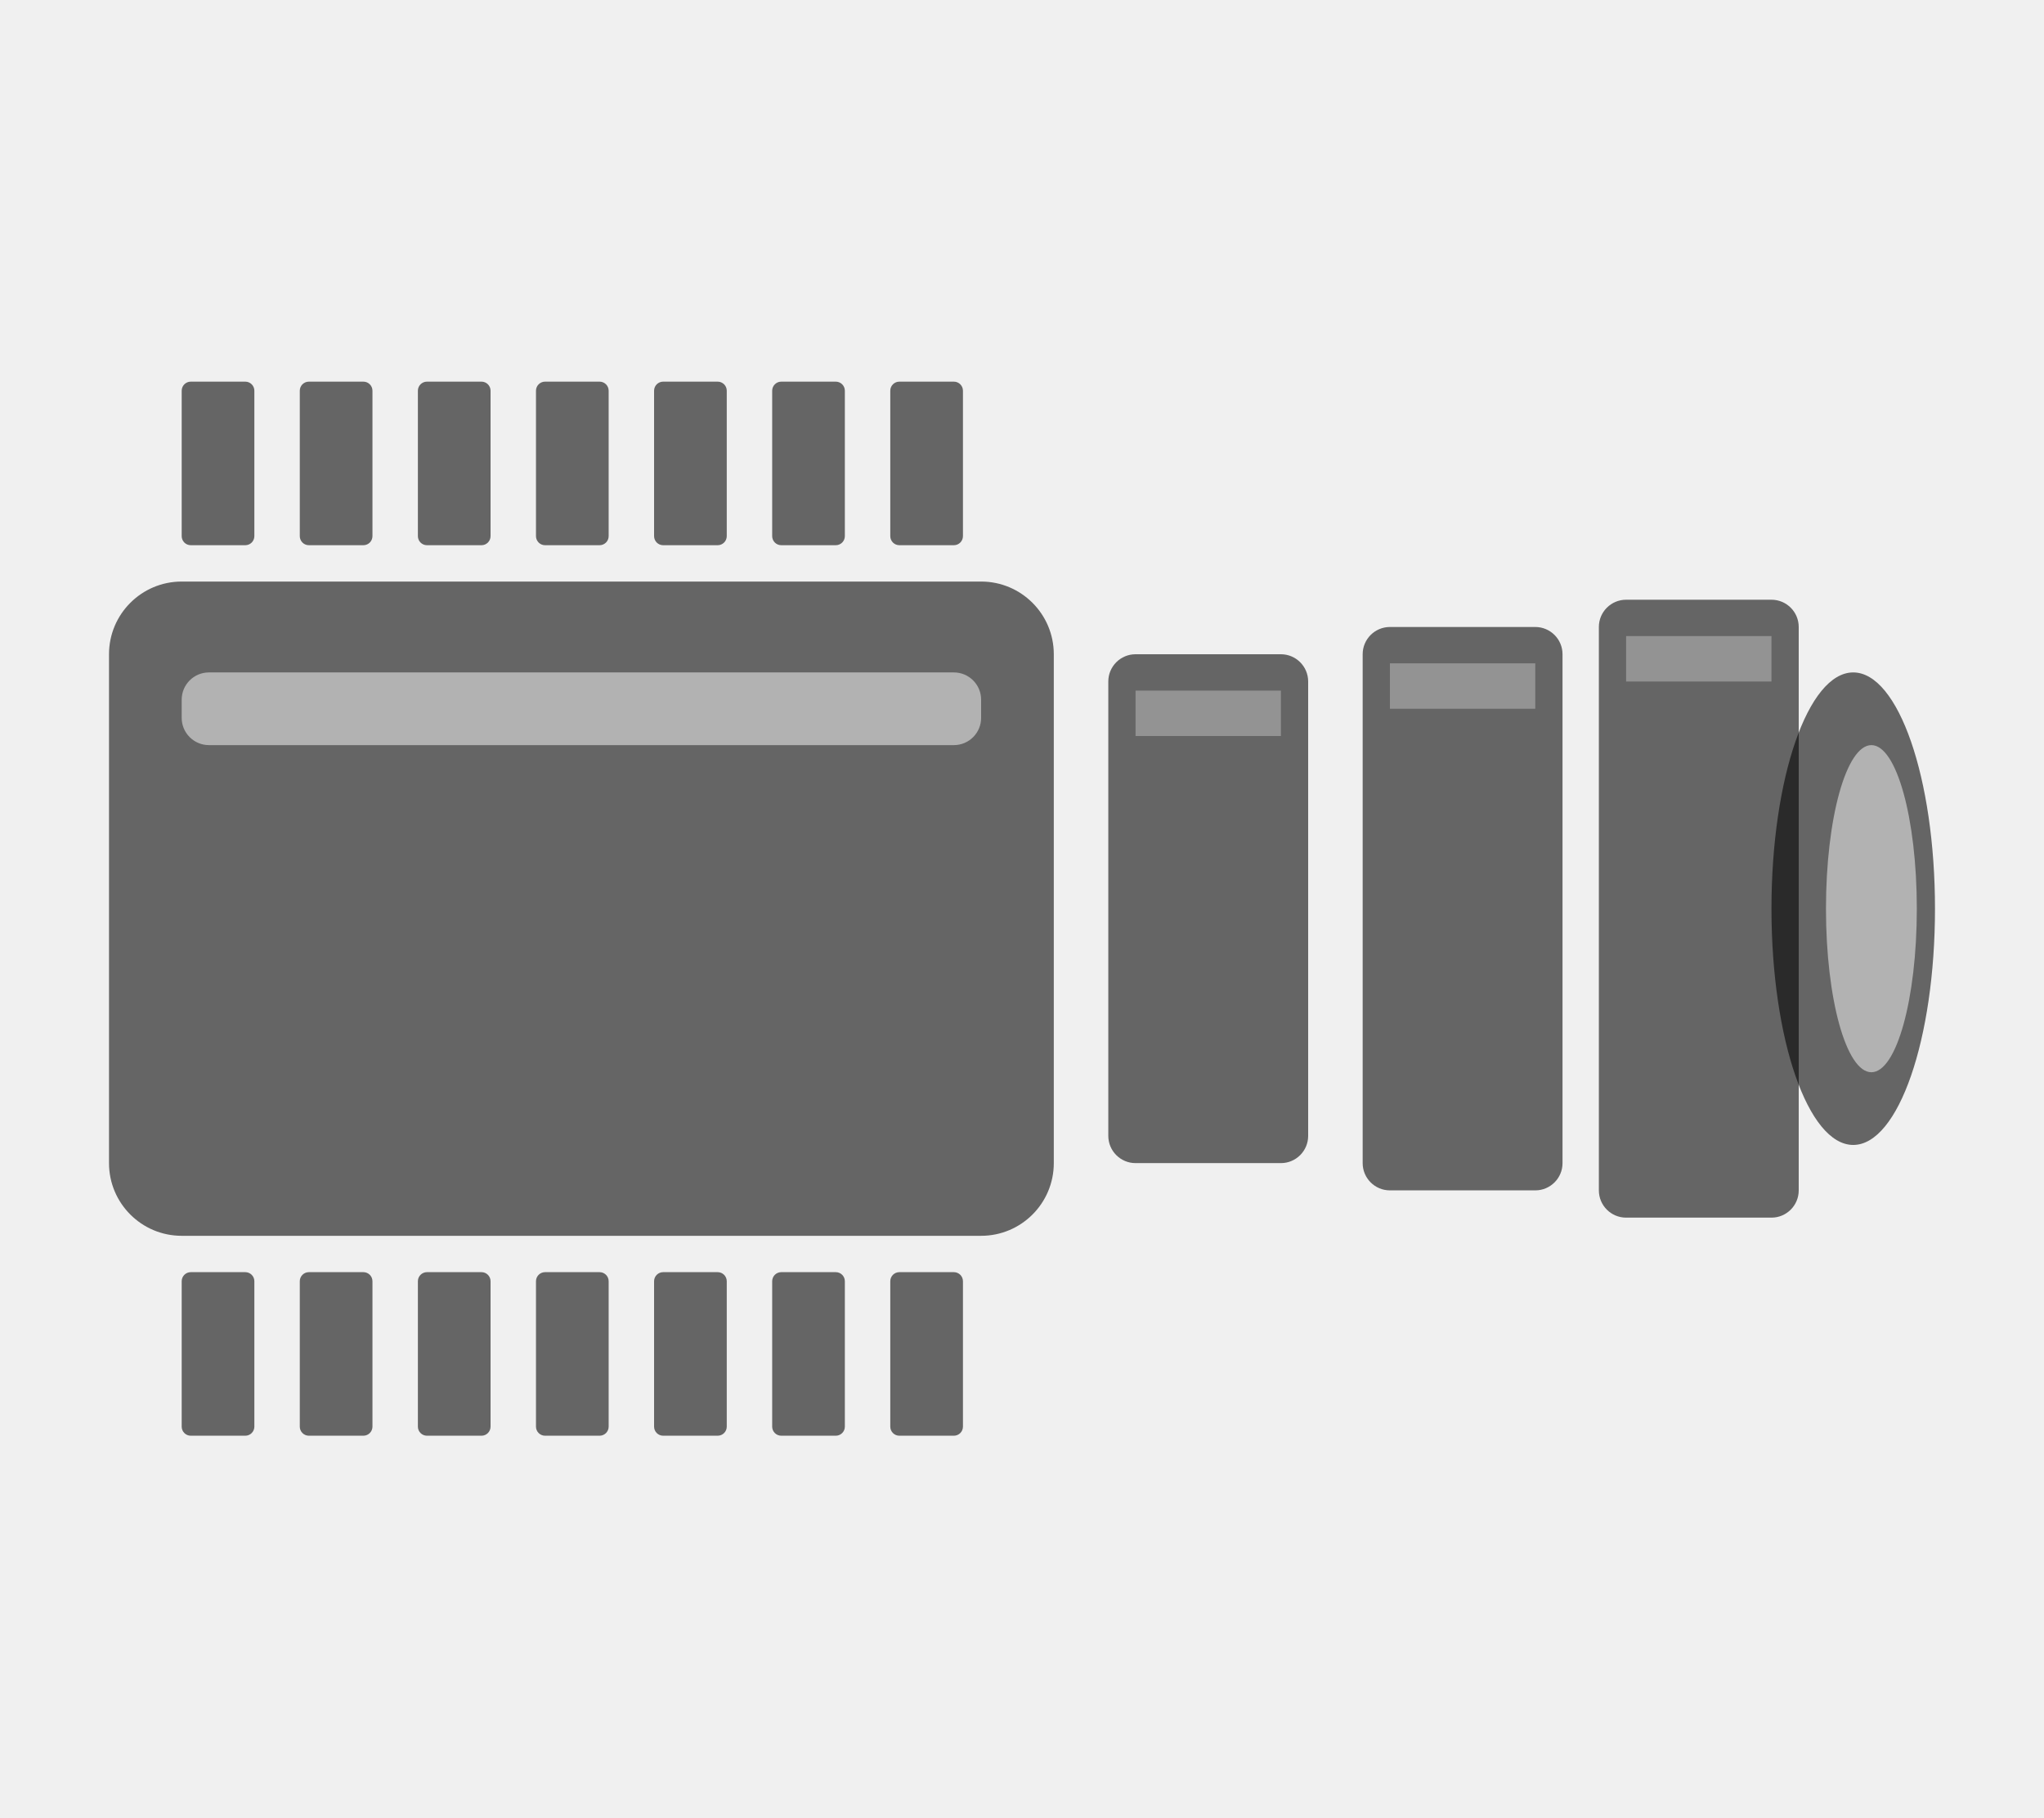
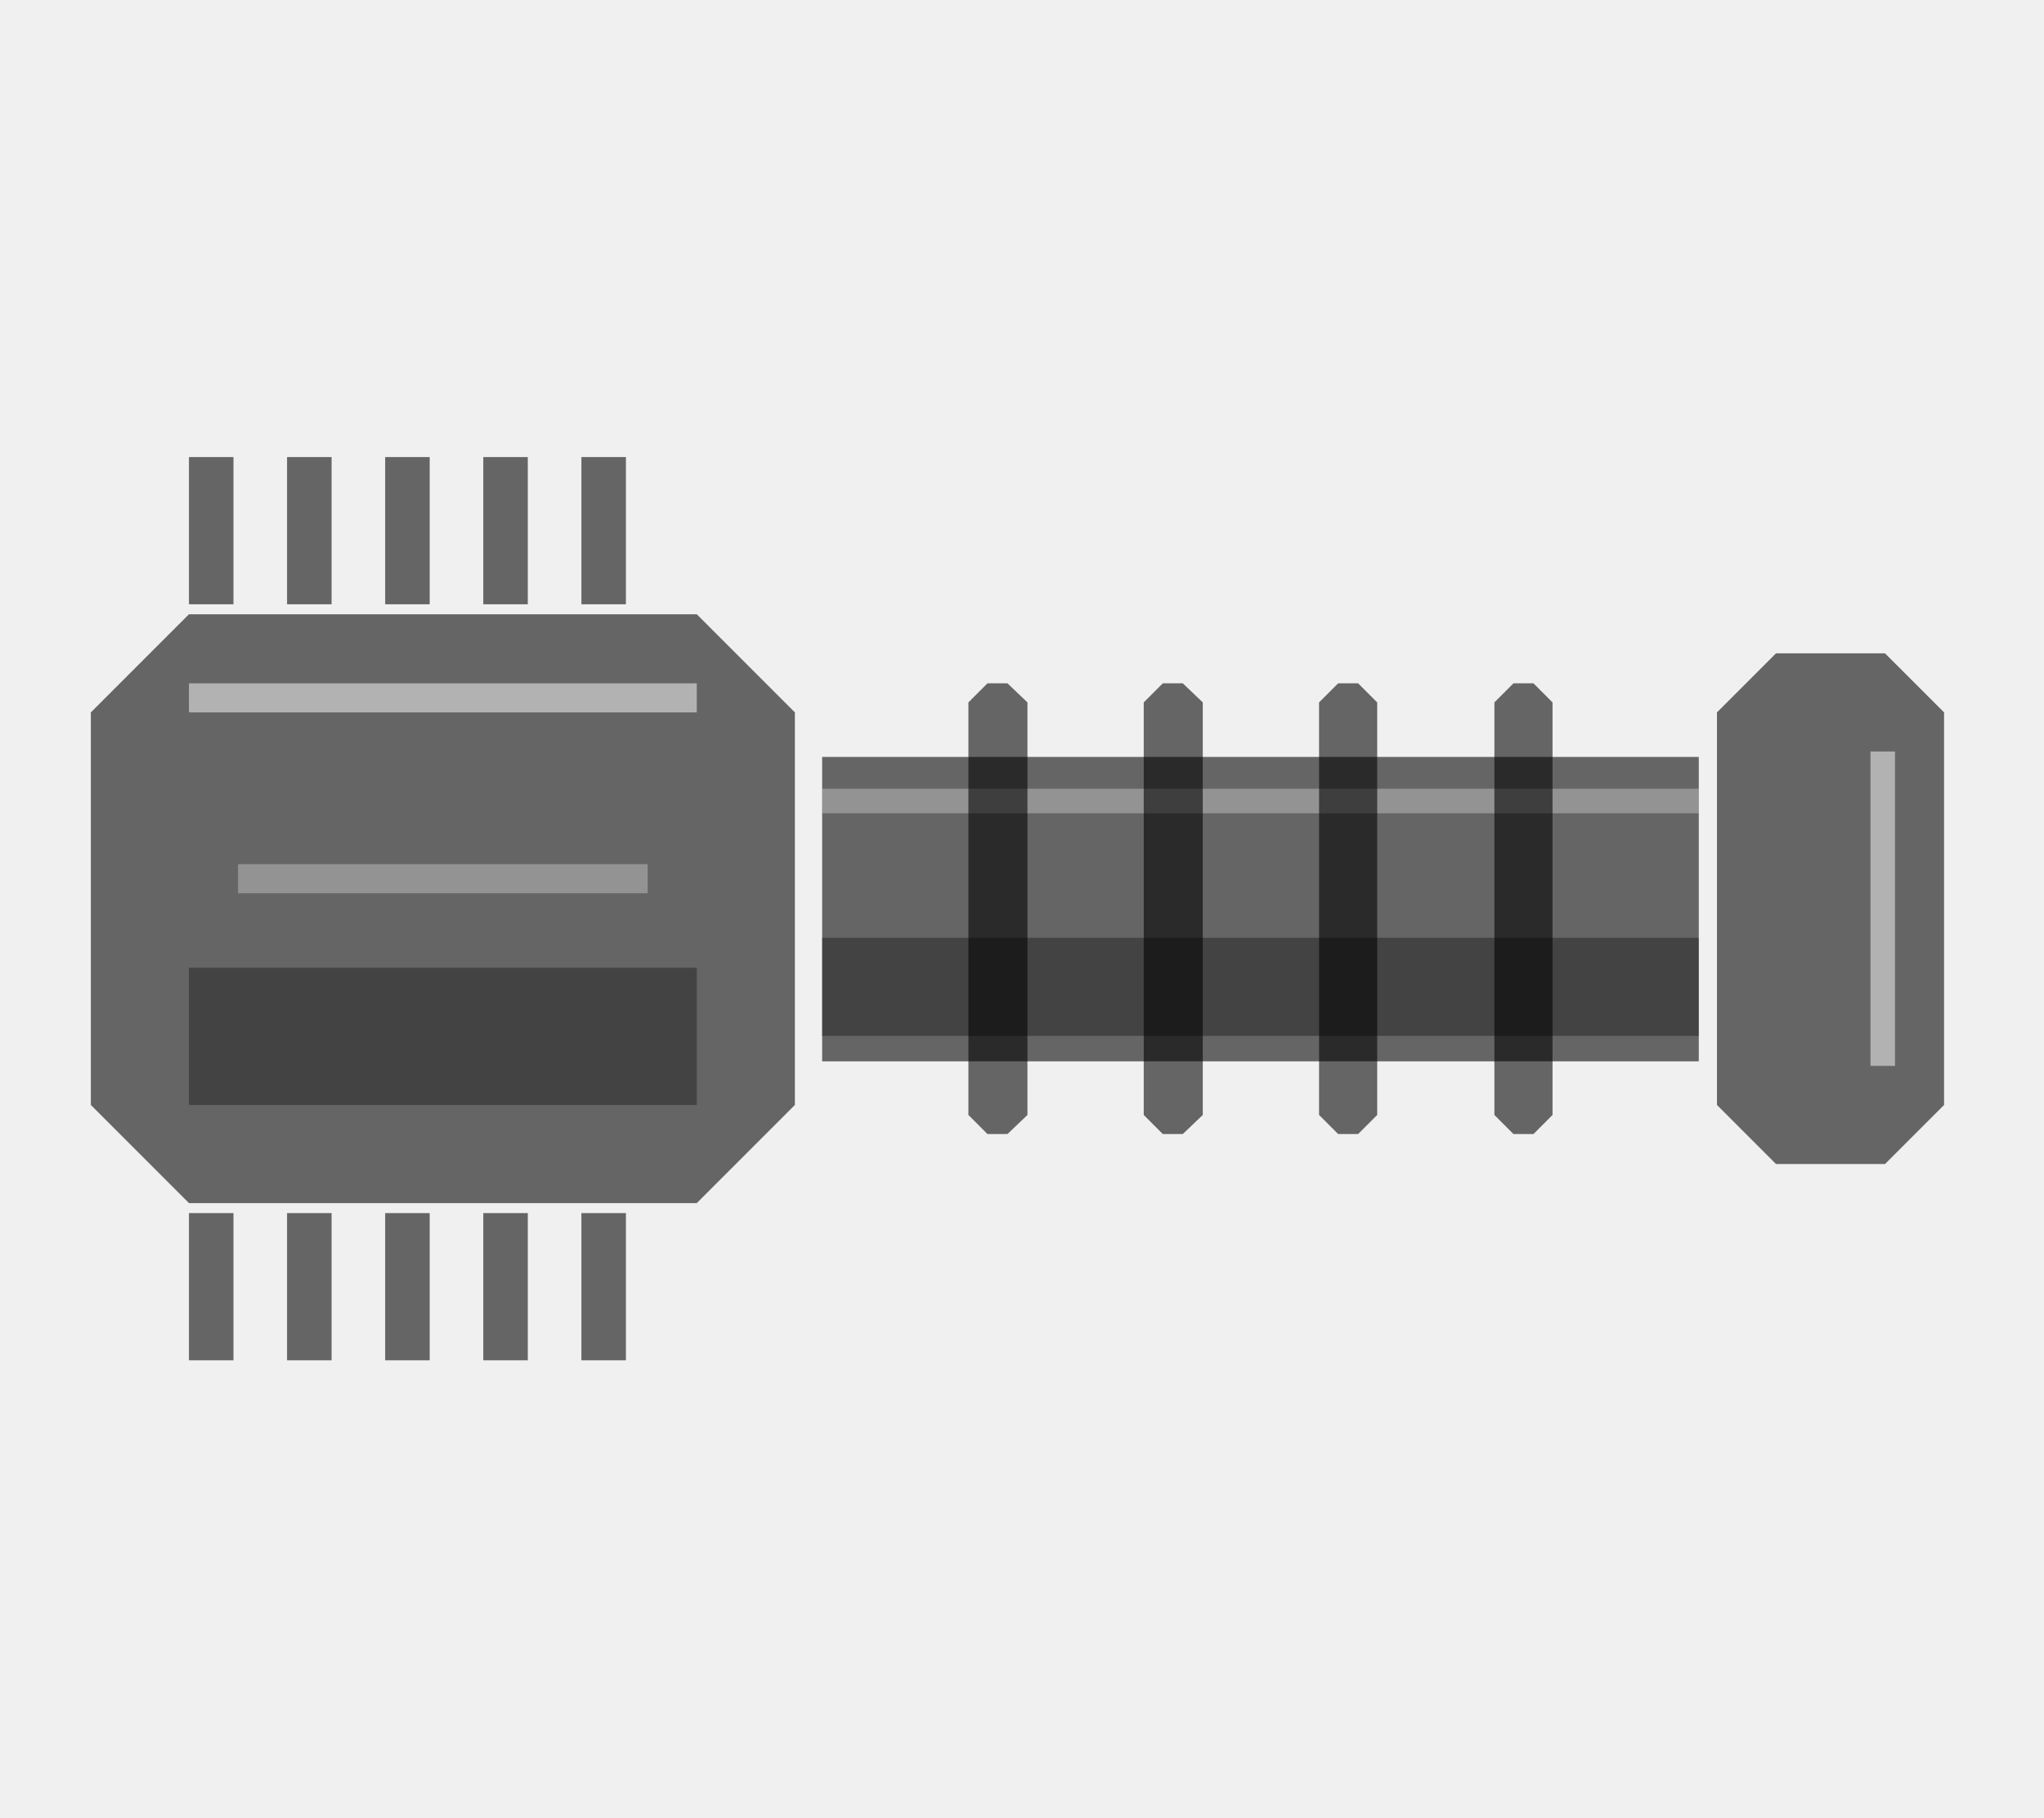
<svg xmlns="http://www.w3.org/2000/svg" viewBox="0 0 225 200">
-   <rect x="12" y="64" width="104" height="72" rx="8" fill="#000000" fill-opacity="0.58" />
-   <rect x="20" y="42" width="8" height="18" rx="1" fill="#000000" fill-opacity="0.58" />
-   <rect x="20" y="140" width="8" height="18" rx="1" fill="#000000" fill-opacity="0.58" />
-   <rect x="33" y="42" width="8" height="18" rx="1" fill="#000000" fill-opacity="0.58" />
-   <rect x="33" y="140" width="8" height="18" rx="1" fill="#000000" fill-opacity="0.58" />
-   <rect x="46" y="42" width="8" height="18" rx="1" fill="#000000" fill-opacity="0.58" />
-   <rect x="46" y="140" width="8" height="18" rx="1" fill="#000000" fill-opacity="0.58" />
-   <rect x="59" y="42" width="8" height="18" rx="1" fill="#000000" fill-opacity="0.58" />
-   <rect x="59" y="140" width="8" height="18" rx="1" fill="#000000" fill-opacity="0.58" />
-   <rect x="72" y="42" width="8" height="18" rx="1" fill="#000000" fill-opacity="0.58" />
-   <rect x="72" y="140" width="8" height="18" rx="1" fill="#000000" fill-opacity="0.58" />
-   <rect x="85" y="42" width="8" height="18" rx="1" fill="#000000" fill-opacity="0.58" />
-   <rect x="85" y="140" width="8" height="18" rx="1" fill="#000000" fill-opacity="0.58" />
-   <rect x="98" y="42" width="8" height="18" rx="1" fill="#000000" fill-opacity="0.58" />
-   <rect x="98" y="140" width="8" height="18" rx="1" fill="#000000" fill-opacity="0.58" />
-   <rect x="20" y="74" width="88" height="8" rx="3" fill="#ffffff" fill-opacity="0.5" />
-   <rect x="122" y="72" width="22" height="56" rx="3" fill="#000000" fill-opacity="0.58" />
-   <rect x="125" y="76" width="16" height="5" fill="#ffffff" fill-opacity="0.3" />
-   <rect x="150" y="69" width="22" height="62" rx="3" fill="#000000" fill-opacity="0.58" />
-   <rect x="153" y="73" width="16" height="5" fill="#ffffff" fill-opacity="0.3" />
-   <rect x="176" y="66" width="22" height="68" rx="3" fill="#000000" fill-opacity="0.58" />
-   <rect x="179" y="70" width="16" height="5" fill="#ffffff" fill-opacity="0.3" />
-   <ellipse cx="204" cy="100" rx="9" ry="26" fill="#000000" fill-opacity="0.58" />
-   <ellipse cx="206" cy="100" rx="5" ry="18" fill="#ffffff" fill-opacity="0.5" />
+   <polygon points="20.8,67.6 76.7,67.6 87.5,78.4 87.5,121.6 76.7,132.4 20.8,132.4 10,121.6 10,78.4" fill="#000000" fill-opacity="0.58" />
+   <rect x="20.8" y="50.3" width="4.9" height="16.2" fill="#000000" fill-opacity="0.58" />
+   <rect x="20.8" y="133.5" width="4.9" height="16.2" fill="#000000" fill-opacity="0.58" />
+   <rect x="31.6" y="50.3" width="4.9" height="16.2" fill="#000000" fill-opacity="0.58" />
+   <rect x="31.6" y="133.5" width="4.9" height="16.2" fill="#000000" fill-opacity="0.58" />
+   <rect x="42.4" y="50.3" width="4.9" height="16.2" fill="#000000" fill-opacity="0.58" />
+   <rect x="42.4" y="133.5" width="4.9" height="16.2" fill="#000000" fill-opacity="0.58" />
+   <rect x="53.2" y="50.3" width="4.9" height="16.2" fill="#000000" fill-opacity="0.58" />
+   <rect x="53.2" y="133.5" width="4.9" height="16.2" fill="#000000" fill-opacity="0.58" />
+   <rect x="64" y="50.3" width="4.9" height="16.2" fill="#000000" fill-opacity="0.58" />
+   <rect x="64" y="133.5" width="4.9" height="16.2" fill="#000000" fill-opacity="0.58" />
+   <rect x="20.8" y="75.2" width="55.9" height="3.2" fill="#ffffff" fill-opacity="0.5" />
+   <rect x="20.8" y="106.5" width="55.9" height="15.1" fill="#000000" fill-opacity="0.34" />
+   <rect x="26.2" y="95.1" width="45.1" height="3.2" fill="#ffffff" fill-opacity="0.3" />
+   <rect x="90.5" y="83.3" width="96.5" height="33.5" fill="#000000" fill-opacity="0.58" />
+   <rect x="90.5" y="103.2" width="96.5" height="10.8" fill="#000000" fill-opacity="0.34" />
+   <rect x="90.5" y="86.8" width="96.5" height="2.7" fill="#ffffff" fill-opacity="0.3" />
+   <polygon points="108.7,75.2 110.9,75.2 113.1,77.3 113.1,122.7 110.9,124.8 108.7,124.8 106.6,122.7 106.6,77.3" fill="#000000" fill-opacity="0.58" />
+   <polygon points="128,75.2 130.2,75.2 132.4,77.3 132.4,122.7 130.2,124.8 128,124.8 125.9,122.7 125.9,77.3" fill="#000000" fill-opacity="0.58" />
+   <polygon points="147.3,75.2 149.5,75.2 151.6,77.3 151.6,122.7 149.5,124.8 147.3,124.8 145.2,122.7 145.2,77.3" fill="#000000" fill-opacity="0.58" />
+   <polygon points="166.6,75.2 168.8,75.2 170.9,77.3 170.9,122.7 168.8,124.8 166.6,124.8 164.5,122.7 164.5,77.3" fill="#000000" fill-opacity="0.58" />
+   <polygon points="195.5,71.9 207.5,71.9 214,78.4 214,121.6 207.5,128.1 195.5,128.1 189,121.6 189,78.4" fill="#000000" fill-opacity="0.58" />
+   <rect x="205.9" y="82.7" width="2.7" height="34.6" fill="#ffffff" fill-opacity="0.5" />
</svg>
